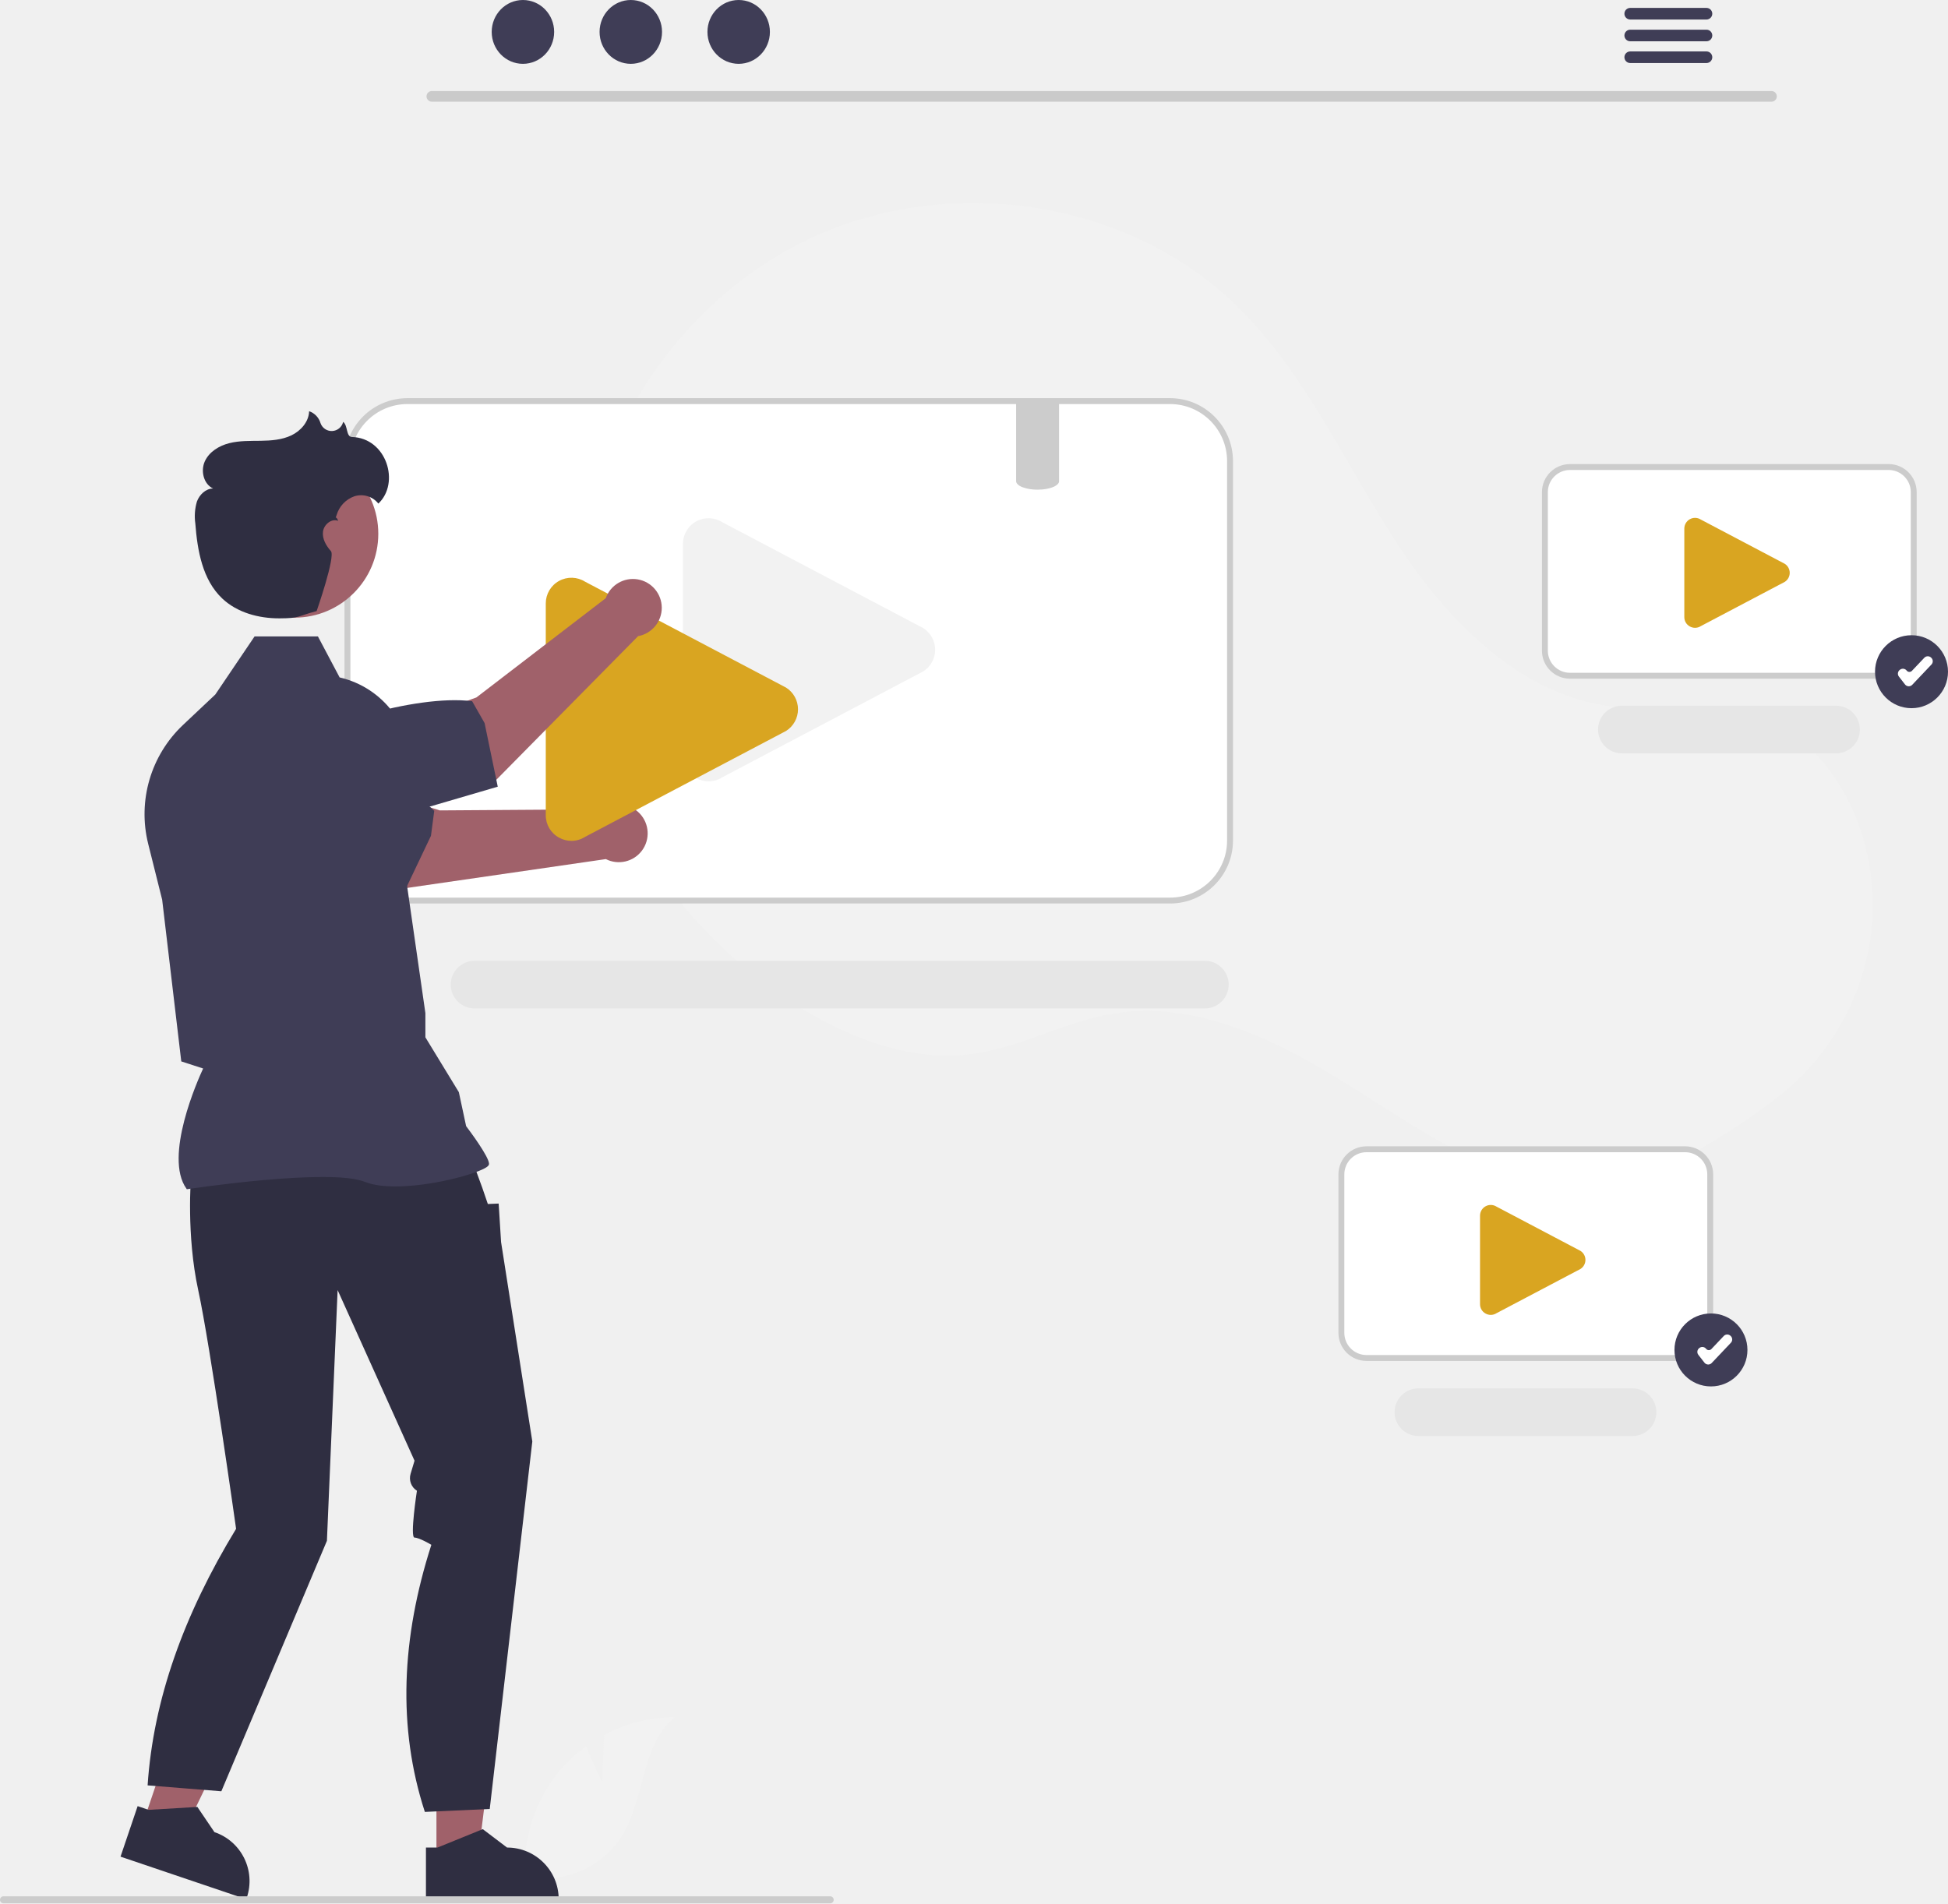
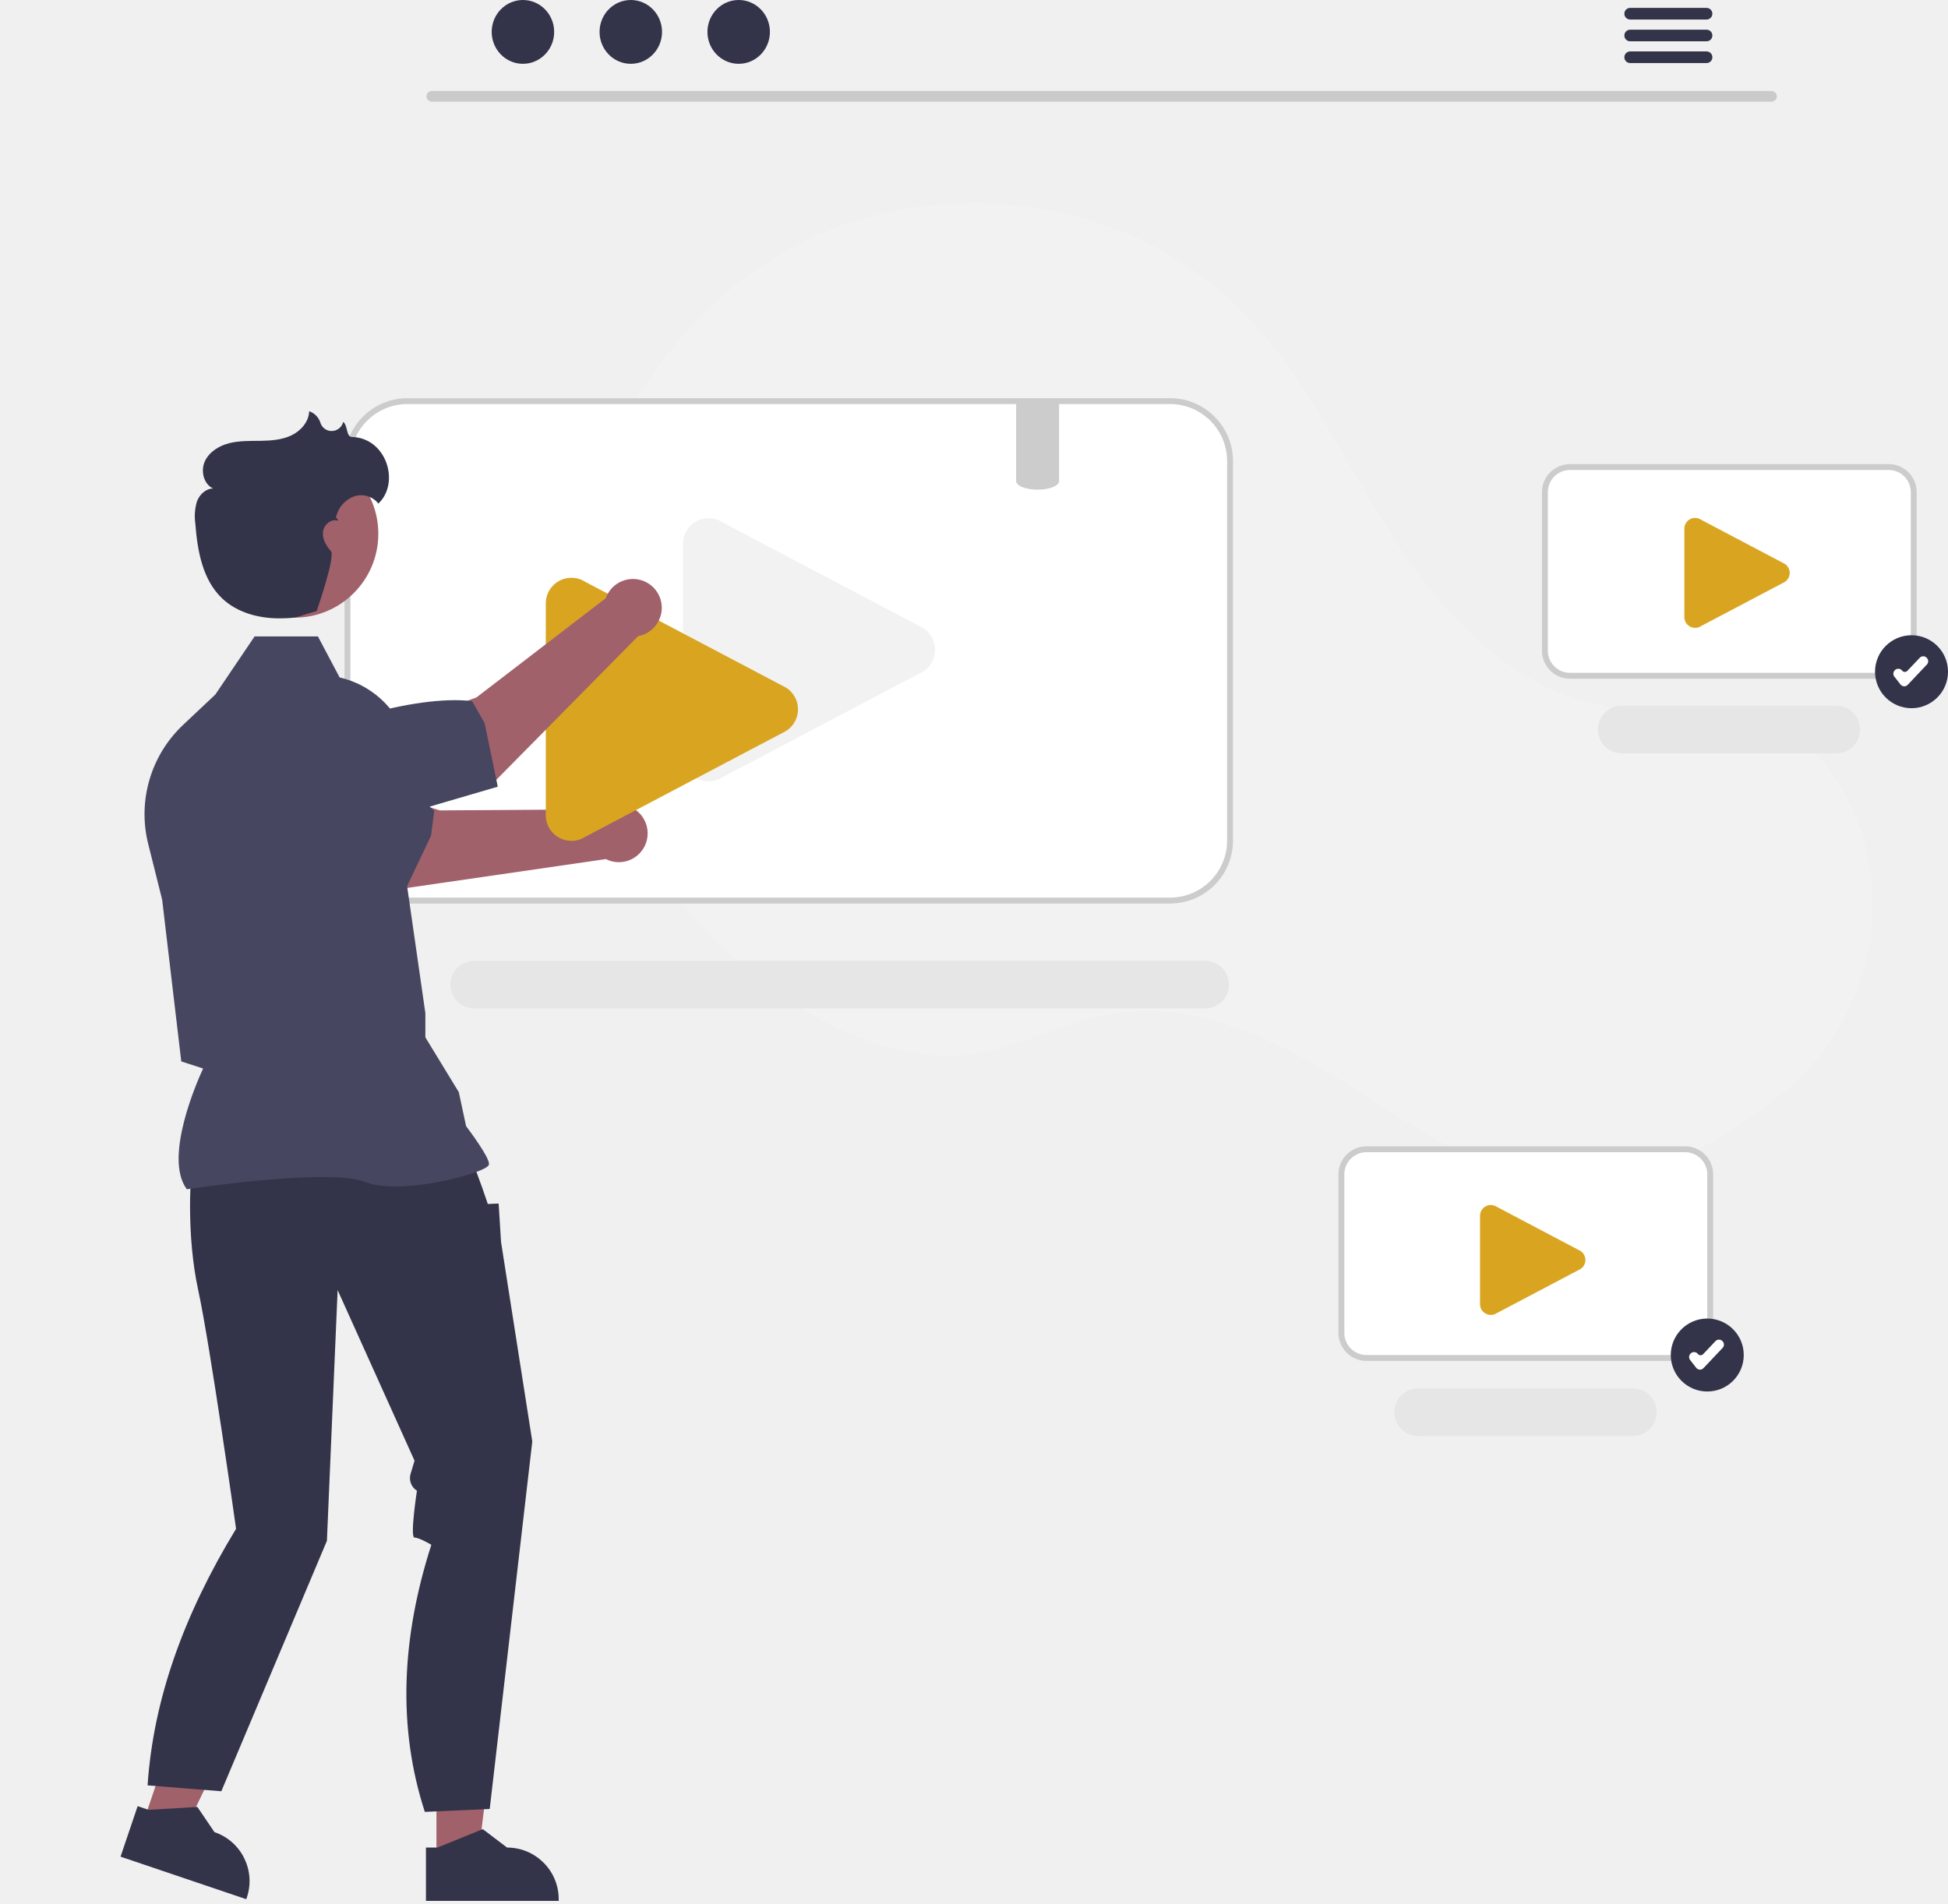
- <svg xmlns="http://www.w3.org/2000/svg" width="660.472" height="645.448" viewBox="0 0 660.472 645.448" role="img" artist="Katerina Limpitsouni" source="https://undraw.co/">
-   <path d="M473.905,731.531l.707-15.9a51.353,51.353,0,0,1,23.953-6.063c-11.504,9.405-10.066,27.536-17.866,40.184a30.889,30.889,0,0,1-22.651,14.274l-9.627,5.894a51.76,51.76,0,0,1,10.91-41.943,49.997,49.997,0,0,1,9.189-8.538C470.825,725.519,473.905,731.531,473.905,731.531Z" transform="translate(-269.764 -127.2759)" fill="#f2f2f2" />
-   <path d="M871.837,499.854c25.955-19.769,38.352-52.989,30.591-84.679q-.289-1.181-.611-2.357c-5.145-18.811-17.874-36.689-36.427-42.699-15.578-5.047-32.581-1.166-48.832-3.173-31.902-3.94-56.635-29.752-74.038-56.778-17.403-27.026-30.777-57.278-53.902-79.605-38.117-36.803-100.295-44.727-147.555-20.771-47.26,23.956-77.363,77.104-76.08,130.073,1.284,52.969,32.729,103.611,78.396,130.48,16.776,9.87,36.179,16.863,55.489,14.416,16.755-2.123,31.979-11.126,48.655-13.799,26.219-4.202,52.27,7.652,74.948,21.466,22.677,13.814,44.582,30.188,70.351,36.592C817.845,535.239,848.845,517.366,871.837,499.854Z" transform="translate(-269.764 -127.2759)" fill="#f2f2f2" />
-   <path d="M666.469,263.299h-258.57a20.364,20.364,0,0,0-20.34,20.34v128.69a20.364,20.364,0,0,0,20.34,20.34h258.57a20.357,20.357,0,0,0,20.34-20.34v-128.69A20.357,20.357,0,0,0,666.469,263.299Z" transform="translate(-269.764 -127.2759)" fill="#fff" />
-   <path d="M666.47,433.672H407.904a21.365,21.365,0,0,1-21.34-21.34V283.637a21.365,21.365,0,0,1,21.34-21.34h258.566a21.365,21.365,0,0,1,21.34,21.34V412.331A21.365,21.365,0,0,1,666.47,433.672ZM407.904,264.297a19.363,19.363,0,0,0-19.34,19.34V412.331a19.363,19.363,0,0,0,19.34,19.34h258.566a19.363,19.363,0,0,0,19.34-19.34V283.637a19.363,19.363,0,0,0-19.34-19.34Z" transform="translate(-269.764 -127.2759)" fill="#ccc" />
-   <path d="M678.364,469.248H430.576a8.076,8.076,0,0,1,0-16.151H678.364a8.076,8.076,0,0,1,0,16.151Z" transform="translate(-269.764 -127.2759)" fill="#e6e6e6" />
-   <path d="M510.012,392.241a8.694,8.694,0,0,1-4.194-1.092,8.581,8.581,0,0,1-4.508-7.62V311.706a8.694,8.694,0,0,1,13.356-7.339l68.131,35.911a8.694,8.694,0,0,1,0,14.677L514.665,390.867A8.653,8.653,0,0,1,510.012,392.241Z" transform="translate(-269.764 -127.2759)" fill="#f2f2f2" />
-   <path d="M910.116,356.432H802.063a8.51,8.51,0,0,1-8.5-8.5V294.153a8.509,8.509,0,0,1,8.5-8.5H910.116a8.509,8.509,0,0,1,8.5,8.5v53.78A8.509,8.509,0,0,1,910.116,356.432Z" transform="translate(-269.764 -127.2759)" fill="#fff" />
-   <path d="M910.116,357.432H802.064a9.511,9.511,0,0,1-9.5-9.5V294.153a9.511,9.511,0,0,1,9.5-9.5H910.116a9.511,9.511,0,0,1,9.5,9.5V347.932A9.511,9.511,0,0,1,910.116,357.432ZM802.064,286.653a7.508,7.508,0,0,0-7.5,7.5V347.932a7.508,7.508,0,0,0,7.5,7.5H910.116a7.508,7.508,0,0,0,7.5-7.5V294.153a7.508,7.508,0,0,0-7.5-7.5Z" transform="translate(-269.764 -127.2759)" fill="#ccc" />
-   <path d="M892.364,382.748H819.576a8.076,8.076,0,0,1,0-16.151h72.789a8.076,8.076,0,0,1,0,16.151Z" transform="translate(-269.764 -127.2759)" fill="#e6e6e6" />
-   <path d="M844.471,340.181a3.633,3.633,0,0,1-1.753-.457,3.586,3.586,0,0,1-1.884-3.184V306.527a3.633,3.633,0,0,1,5.581-3.067l28.471,15.007a3.633,3.633,0,0,1,0,6.133l-28.471,15.007A3.616,3.616,0,0,1,844.471,340.181Z" transform="translate(-269.764 -127.2759)" fill="#d9a521" />
-   <path d="M841.116,587.788H733.063a8.51,8.51,0,0,1-8.5-8.5V525.508a8.51,8.51,0,0,1,8.5-8.5H841.116a8.509,8.509,0,0,1,8.5,8.5v53.78A8.51,8.51,0,0,1,841.116,587.788Z" transform="translate(-269.764 -127.2759)" fill="#fff" />
-   <path d="M841.116,588.788H733.064a9.511,9.511,0,0,1-9.5-9.5V525.509a9.511,9.511,0,0,1,9.5-9.5H841.116a9.511,9.511,0,0,1,9.5,9.5v53.78A9.511,9.511,0,0,1,841.116,588.788ZM733.064,518.009a7.508,7.508,0,0,0-7.5,7.5v53.78a7.508,7.508,0,0,0,7.5,7.5H841.116a7.508,7.508,0,0,0,7.5-7.5V525.509a7.508,7.508,0,0,0-7.5-7.5Z" transform="translate(-269.764 -127.2759)" fill="#ccc" />
-   <path d="M823.364,614.248H750.576a8.076,8.076,0,0,1,0-16.151h72.789a8.076,8.076,0,0,1,0,16.151Z" transform="translate(-269.764 -127.2759)" fill="#e6e6e6" />
-   <path d="M775.208,573.181a3.633,3.633,0,0,1-1.753-.457,3.586,3.586,0,0,1-1.884-3.184V539.527a3.633,3.633,0,0,1,5.581-3.067l28.471,15.007a3.633,3.633,0,0,1,0,6.133L777.153,572.607A3.616,3.616,0,0,1,775.208,573.181Z" transform="translate(-269.764 -127.2759)" fill="#d9a521" />
-   <path d="M474.205,401.724l-55.304.371s-31.497-10.154-45.781-8.032l-5.462,21.455,39.235,12.999L475.176,418.61a9.774,9.774,0,1,0-.971-16.886Z" transform="translate(-269.764 -127.2759)" fill="#a0616a" />
-   <path d="M406.424,430.595,340.811,411.724l-5.973-22.258a17.974,17.974,0,0,1,1.389-18.921h0c5.601-7.586,9.98-.051,17.929,5.022,13.936.985,48.72,12.887,62.84,26.668l-1.113,8.471Z" transform="translate(-269.764 -127.2759)" fill="#3f3d56" />
-   <path d="M463.512,412.427a8.694,8.694,0,0,1-4.194-1.092,8.581,8.581,0,0,1-4.508-7.62V331.892a8.694,8.694,0,0,1,13.356-7.339l68.131,35.911a8.694,8.694,0,0,1,0,14.677l-68.131,35.911A8.653,8.653,0,0,1,463.512,412.427Z" transform="translate(-269.764 -127.2759)" fill="#d9a521" />
-   <polygon points="147.978 631.089 161.937 631.088 168.577 577.248 147.976 577.249 147.978 631.089" fill="#a0616a" />
-   <path d="M414.182,753.807l3.929-0,15.339-6.238,8.221,6.237h.001a17.519,17.519,0,0,1,17.518,17.518v.569l-45.008.002Z" transform="translate(-269.764 -127.2759)" fill="#2f2e41" />
-   <polygon points="48.578 617.948 61.8 622.424 85.358 573.559 65.845 566.952 48.578 617.948" fill="#a0616a" />
-   <path d="M316.431,739.765l3.721,1.26,16.53-.989,5.786,8.544.001 0a17.519,17.519,0,0,1,10.974,22.211l-.183.539-42.631-14.434Z" transform="translate(-269.764 -127.2759)" fill="#2f2e41" />
-   <path d="M334.522,526.457s-1.63,19.559,2.445,38.303,12.844,80.964,12.844,80.964c-17.762,29.194-28.056,57.921-30,87l25,2,35.796-84.934,3.627-85.03,26.078,57.862-1.341,4.47a5.036,5.036,0,0,0,2.153,5.717h0s-2.442,15.892-.812,15.892,5.705,2.445,5.705,2.445c-10.16,31.628-11.524,61.917-2.206,90.579l22-1,14.434-124.622-10.594-67.641-.815-13.039-3.667.151-1.867-5.448-3.43-9.372Z" transform="translate(-269.764 -127.2759)" fill="#2f2e41" />
-   <path d="M333.113,530.565l-.145-.204c-7.757-10.86,3.91-36.957,5.669-40.74l-7.411-2.405-6.481-54.84L320.006,413.431a41.592,41.592,0,0,1,11.805-40.308l10.956-10.33,13.315-19.701H377.552l7.362,13.906a31.295,31.295,0,0,1,24.214,31.952l-1.669,36.471,6.532,45.41.004,8.218,11.34,18.593,2.47,11.527c1.022,1.349,7.77,10.346,7.77,12.806,0,.369-.273.726-.858,1.122-4.598,3.114-30.015,9.462-41.264,4.961-11.982-4.791-59.614,2.396-60.094,2.47Z" transform="translate(-269.764 -127.2759)" fill="#3f3d56" />
-   <path d="M552.434,771.534a1.186,1.186,0,0,1-1.183,1.19H270.954a1.19,1.19,0,0,1,0-2.38h280.29a1.187,1.187,0,0,1,1.19,1.183Z" transform="translate(-269.764 -127.2759)" fill="#ccc" />
-   <circle cx="99.826" cy="181.021" r="28.436" fill="#a0616a" />
-   <path d="M475.15,330.128l-43.873,33.673s-31.242,10.913-41.352,21.225l8.593,20.403,39.129-13.313,48.467-49.11A9.774,9.774,0,1,0,475.15,330.128Z" transform="translate(-269.764 -127.2759)" fill="#a0616a" />
-   <path d="M438.529,394.055,377.582,411.902l-20.955-7.436A17.974,17.974,0,0,1,346.316,388.54h0c-.112-9.43,7.927-6.064,17.327-6.816,11.706-7.625,46.624-19.127,66.2-16.661l4.225,7.426Z" transform="translate(-269.764 -127.2759)" fill="#3f3d56" />
-   <path d="M389.089,275.465c-2.038-.061-1.338-3.902-2.98-5.128q-.012.056-.025.111a4.002,4.002,0,0,1-7.648.326,6.083,6.083,0,0,0-3.862-4.052c-.102,3.561-2.796,6.651-6.009,8.189s-6.877,1.794-10.438,1.846c-3.562.053-7.175-.067-10.629.805-3.454.872-6.813,2.921-8.289,6.163-1.476,3.242-.423,7.706,2.804,9.215-2.5.013-4.621,2.076-5.485,4.422a17.557,17.557,0,0,0-.542,7.419c.703,9.195,2.415,19.095,9.111,25.436,5.103,4.833,12.407,6.78,19.436,6.752,7.028-.028,5.793-.674,12.588-2.468,0,0,6.461-18.522,4.834-20.344-1.627-1.822-2.978-4.153-2.684-6.578s2.9-4.597,5.162-3.674c-.38-.972-.667-1.157-.846-1.108a8.595,8.595,0,0,0,.299-.845,9.616,9.616,0,0,1,6.005-6.368,7.457,7.457,0,0,1,8.151,2.467C405.483,291.073,400.866,275.815,389.089,275.465Z" transform="translate(-269.764 -127.2759)" fill="#2f2e41" />
-   <path d="M870.432,161.76h-454.293a1.807,1.807,0,0,1,0-3.613h454.293a1.807,1.807,0,0,1,0,3.613Z" transform="translate(-269.764 -127.2759)" fill="#cacaca" />
-   <ellipse cx="177.299" cy="10.823" rx="10.588" ry="10.823" fill="#3f3d56" />
-   <ellipse cx="213.874" cy="10.823" rx="10.588" ry="10.823" fill="#3f3d56" />
-   <ellipse cx="250.449" cy="10.823" rx="10.588" ry="10.823" fill="#3f3d56" />
-   <path d="M848.41,129.959h-25.981a1.968,1.968,0,0,0,0,3.934h25.981a1.968,1.968,0,0,0,0-3.934Z" transform="translate(-269.764 -127.2759)" fill="#3f3d56" />
-   <path d="M848.41,137.343h-25.981a1.968,1.968,0,0,0,0,3.934h25.981a1.968,1.968,0,0,0,0-3.934Z" transform="translate(-269.764 -127.2759)" fill="#3f3d56" />
-   <path d="M848.41,144.718h-25.981a1.968,1.968,0,0,0,0,3.934h25.981a1.968,1.968,0,0,0,0-3.934Z" transform="translate(-269.764 -127.2759)" fill="#3f3d56" />
-   <path d="M628.839,263.299v27.16c0,1.35-2.36,2.48-5.54,2.79a.22.22,0,0,0-.08.01c-.53.04-1.09.07-1.66.07a14.57,14.57,0,0,1-5.15-.84c-.15-.06-.3-.13-.45-.19-.14-.08-.29-.15-.43-.23-.79-.47-1.25-1.02-1.25-1.61v-27.16Z" transform="translate(-269.764 -127.2759)" fill="#ccc" />
-   <circle cx="580.1" cy="457.786" r="12.372" fill="#3f3d56" />
-   <path d="M848.937,590.006c-.026,0-.053-.001-.079-.002a1.618,1.618,0,0,1-1.199-.623l-2.068-2.658a1.619,1.619,0,0,1,.284-2.272l.074-.058a1.618,1.618,0,0,1,2.272.284,1.181,1.181,0,0,0,1.788.087l4.198-4.432a1.621,1.621,0,0,1,2.289-.062l.069.066a1.618,1.618,0,0,1,.062,2.289l-6.515,6.877A1.617,1.617,0,0,1,848.937,590.006Z" transform="translate(-269.764 -127.2759)" fill="#fff" />
-   <circle cx="648.1" cy="227.786" r="12.372" fill="#3f3d56" />
-   <path d="M916.937,360.006c-.026,0-.053-.001-.079-.002a1.618,1.618,0,0,1-1.199-.623l-2.068-2.658a1.619,1.619,0,0,1,.284-2.272l.074-.058a1.618,1.618,0,0,1,2.272.284,1.181,1.181,0,0,0,1.788.087l4.198-4.432a1.621,1.621,0,0,1,2.289-.062l.069.066a1.618,1.618,0,0,1,.062,2.289l-6.515,6.877A1.617,1.617,0,0,1,916.937,360.006Z" transform="translate(-269.764 -127.2759)" fill="#fff" />
+ <svg xmlns="http://www.w3.org/2000/svg" id="Camada_1" version="1.1" viewBox="0 0 660.47 645.45">
+   <defs>
+     <style>
+       .st0 {
+         fill: #e6e6e6;
+       }
+ 
+       .st1 {
+         fill: #ccc;
+       }
+ 
+       .st2 {
+         fill: #fff;
+       }
+ 
+       .st3 {
+         fill: #d9a521;
+       }
+ 
+       .st4 {
+         fill: #f2f2f2;
+       }
+ 
+       .st5 {
+         fill: #464660;
+       }
+ 
+       .st6 {
+         fill: #a0616a;
+       }
+ 
+       .st7 {
+         fill: #333349;
+       }
+ 
+       .st8 {
+         fill: #cacaca;
+       }
+     </style>
+   </defs>
+   <path class="st4" d="M602.07,372.58c25.95-19.77,38.35-52.99,30.59-84.68-.19-.79-.4-1.57-.61-2.36-5.15-18.81-17.87-36.69-36.43-42.7-15.58-5.05-32.58-1.17-48.83-3.17-31.9-3.94-56.63-29.75-74.04-56.78-17.4-27.03-30.78-57.28-53.9-79.6-38.12-36.8-100.3-44.73-147.55-20.77-47.26,23.96-77.36,77.1-76.08,130.07,1.28,52.97,32.73,103.61,78.4,130.48,16.78,9.87,36.18,16.86,55.49,14.42,16.76-2.12,31.98-11.13,48.65-13.8,26.22-4.2,52.27,7.65,74.95,21.47,22.68,13.81,44.58,30.19,70.35,36.59,25.02,6.22,56.02-11.66,79.01-29.17Z" />
+   <path class="st2" d="M396.71,136.02H138.14c-11.23.01-20.33,9.11-20.34,20.34v128.69c.01,11.23,9.11,20.33,20.34,20.34h258.57c11.23,0,20.33-9.11,20.34-20.34v-128.69c0-11.23-9.11-20.33-20.34-20.34Z" />
+   <path class="st1" d="M396.71,306.4H138.14c-11.78-.01-21.33-9.56-21.34-21.34v-128.69c.01-11.78,9.56-21.33,21.34-21.34h258.57c11.78.01,21.33,9.56,21.34,21.34v128.69c-.01,11.78-9.56,21.33-21.34,21.34ZM138.14,137.02c-10.68.01-19.33,8.66-19.34,19.34v128.69c.01,10.68,8.66,19.33,19.34,19.34h258.57c10.68-.01,19.33-8.66,19.34-19.34v-128.69c-.01-10.68-8.66-19.33-19.34-19.34H138.14Z" />
+   <path class="st0" d="M408.6,341.97h-247.79c-4.46,0-8.08-3.62-8.08-8.08s3.62-8.08,8.08-8.08h247.79c4.46,0,8.08,3.62,8.08,8.08s-3.62,8.08-8.08,8.08Z" />
+   <path class="st4" d="M240.25,264.96c-1.47,0-2.91-.38-4.19-1.09-2.8-1.51-4.53-4.44-4.51-7.62v-71.82c0-4.8,3.89-8.69,8.69-8.69,1.65,0,3.27.47,4.66,1.36l68.13,35.91c4.05,2.57,5.25,7.95,2.68,12-.68,1.08-1.6,1.99-2.68,2.68l-68.13,35.91c-1.39.89-3,1.37-4.65,1.37Z" />
+   <path class="st2" d="M640.35,229.16h-108.05c-4.69,0-8.49-3.81-8.5-8.5v-53.78c0-4.69,3.81-8.49,8.5-8.5h108.05c4.69,0,8.49,3.81,8.5,8.5v53.78c0,4.69-3.81,8.49-8.5,8.5Z" />
+   <path class="st1" d="M640.35,230.16h-108.05c-5.24,0-9.49-4.26-9.5-9.5v-53.78c0-5.24,4.26-9.49,9.5-9.5h108.05c5.24,0,9.49,4.26,9.5,9.5v53.78c0,5.24-4.26,9.49-9.5,9.5ZM532.3,159.38c-4.14,0-7.5,3.36-7.5,7.5v53.78c0,4.14,3.36,7.5,7.5,7.5h108.05c4.14,0,7.5-3.36,7.5-7.5v-53.78c0-4.14-3.36-7.5-7.5-7.5h-108.05Z" />
+   <path class="st0" d="M622.6,255.47h-72.79c-4.46,0-8.07-3.63-8.07-8.09,0-4.45,3.61-8.06,8.07-8.07h72.79c4.46,0,8.08,3.62,8.08,8.08s-3.62,8.08-8.08,8.08Z" />
+   <path class="st3" d="M574.71,212.91c-.61,0-1.22-.16-1.75-.46-1.17-.63-1.89-1.86-1.88-3.18v-30.01c0-2.01,1.63-3.63,3.63-3.63.69,0,1.37.2,1.95.57l28.47,15.01c1.69,1.08,2.19,3.32,1.12,5.02-.29.45-.67.83-1.12,1.12l-28.47,15.01c-.58.37-1.26.57-1.94.57Z" />
+   <path class="st2" d="M571.35,460.51h-108.05c-4.69,0-8.49-3.81-8.5-8.5v-53.78c0-4.69,3.81-8.49,8.5-8.5h108.05c4.69,0,8.49,3.81,8.5,8.5v53.78c0,4.69-3.81,8.49-8.5,8.5Z" />
+   <path class="st1" d="M571.35,461.51h-108.05c-5.24,0-9.49-4.26-9.5-9.5v-53.78c0-5.24,4.26-9.49,9.5-9.5h108.05c5.24,0,9.49,4.26,9.5,9.5v53.78c0,5.24-4.26,9.49-9.5,9.5ZM463.3,390.73c-4.14,0-7.5,3.36-7.5,7.5v53.78c0,4.14,3.36,7.5,7.5,7.5h108.05c4.14,0,7.5-3.36,7.5-7.5v-53.78c0-4.14-3.36-7.5-7.5-7.5h-108.05Z" />
+   <path class="st0" d="M553.6,486.97h-72.79c-4.46,0-8.07-3.63-8.07-8.09,0-4.45,3.61-8.06,8.07-8.07h72.79c4.46,0,8.08,3.62,8.08,8.08s-3.62,8.08-8.08,8.08h0Z" />
+   <path class="st3" d="M505.44,445.91c-.61,0-1.22-.16-1.75-.46-1.17-.63-1.89-1.86-1.88-3.18v-30.01c0-2.01,1.63-3.63,3.63-3.63.69,0,1.37.2,1.95.57l28.47,15.01c1.69,1.08,2.19,3.32,1.12,5.02-.29.45-.67.83-1.12,1.12l-28.47,15.01c-.58.37-1.26.57-1.94.57Z" />
+   <path class="st6" d="M204.44,274.45l-55.3.37s-31.5-10.15-45.78-8.03l-5.46,21.45,39.23,13,68.28-9.91c4.82,2.43,10.7.5,13.13-4.32,2.43-4.82.5-10.7-4.32-13.13-3.13-1.58-6.86-1.36-9.78.56h0Z" />
+   <path class="st5" d="M136.66,303.32l-65.61-18.87-5.97-22.26c-3.17-6.06-2.64-13.39,1.39-18.92h0c5.6-7.59,9.98-.05,17.93,5.02,13.94.99,48.72,12.89,62.84,26.67l-1.11,8.47-9.46,19.89Z" />
+   <path class="st3" d="M193.75,285.15c-1.47,0-2.91-.38-4.19-1.09-2.8-1.51-4.53-4.44-4.51-7.62v-71.82c0-4.8,3.89-8.69,8.69-8.69,1.65,0,3.27.47,4.66,1.36l68.13,35.91c4.05,2.57,5.25,7.95,2.68,12-.68,1.08-1.6,1.99-2.68,2.68l-68.13,35.91c-1.39.89-3,1.37-4.65,1.37Z" />
+   <polygon class="st6" points="147.98 631.09 161.94 631.09 168.58 577.25 147.98 577.25 147.98 631.09" />
+   <path class="st7" d="M144.42,626.53h3.93s15.34-6.24,15.34-6.24l8.22,6.24h0c9.67,0,17.52,7.84,17.52,17.52v.57h-45.01s0-18.09,0-18.09Z" />
+   <polygon class="st6" points="48.58 617.95 61.8 622.42 85.36 573.56 65.85 566.95 48.58 617.95" />
+   <path class="st7" d="M46.67,612.49l3.72,1.26,16.53-.99,5.79,8.54h0c9.16,3.1,14.08,13.05,10.97,22.21l-.18.54-42.63-14.43,5.8-17.13Z" />
+   <path class="st7" d="M64.76,399.18s-1.63,19.56,2.44,38.3,12.84,80.96,12.84,80.96c-17.76,29.19-28.06,57.92-30,87l25,2,35.8-84.93,3.63-85.03,26.08,57.86-1.34,4.47c-.65,2.17.23,4.51,2.15,5.72h0s-2.44,15.89-.81,15.89,5.7,2.44,5.7,2.44c-10.16,31.63-11.52,61.92-2.21,90.58l22-1,14.43-124.62-10.59-67.64-.82-13.04-3.67.15-1.87-5.45-3.43-9.37-95.35,5.7Z" />
+   <path class="st5" d="M63.35,403.29l-.15-.2c-7.76-10.86,3.91-36.96,5.67-40.74l-7.41-2.41-6.48-54.84-4.74-18.94c-3.64-14.58.88-29.99,11.81-40.31l10.96-10.33,13.31-19.7h21.47l7.36,13.91c14.73,3.4,24.92,16.85,24.21,31.95l-1.67,36.47,6.53,45.41v8.22s11.34,18.59,11.34,18.59l2.47,11.53c1.02,1.35,7.77,10.35,7.77,12.81,0,.37-.27.73-.86,1.12-4.6,3.11-30.01,9.46-41.26,4.96-11.98-4.79-59.61,2.4-60.09,2.47l-.25.04Z" />
+   <circle class="st6" cx="99.83" cy="181.02" r="28.44" />
+   <path class="st6" d="M205.39,202.85l-43.87,33.67s-31.24,10.91-41.35,21.23l8.59,20.4,39.13-13.31,48.47-49.11c5.31-.97,8.83-6.06,7.86-11.37-.97-5.31-6.06-8.83-11.37-7.86-3.45.63-6.29,3.05-7.46,6.35Z" />
+   <path class="st5" d="M168.76,266.78l-60.95,17.85-20.95-7.44c-6.19-2.91-10.18-9.09-10.31-15.93h0c-.11-9.43,7.93-6.06,17.33-6.82,11.71-7.62,46.62-19.13,66.2-16.66l4.23,7.43,4.46,21.57Z" />
+   <path class="st7" d="M119.33,148.19c-2.04-.06-1.34-3.9-2.98-5.13,0,.04-.02.07-.02.11-.56,2.14-2.74,3.42-4.88,2.87-1.29-.33-2.33-1.29-2.77-2.54-.55-1.9-1.99-3.41-3.86-4.05-.1,3.56-2.8,6.65-6.01,8.19s-6.88,1.79-10.44,1.85c-3.56.05-7.17-.07-10.63.8-3.45.87-6.81,2.92-8.29,6.16-1.48,3.24-.42,7.71,2.8,9.21-2.5.01-4.62,2.08-5.49,4.42-.71,2.41-.89,4.94-.54,7.42.7,9.2,2.42,19.09,9.11,25.44,5.1,4.83,12.41,6.78,19.44,6.75,7.03-.03,5.79-.67,12.59-2.47,0,0,6.46-18.52,4.83-20.34-1.63-1.82-2.98-4.15-2.68-6.58s2.9-4.6,5.16-3.67c-.38-.97-.67-1.16-.85-1.11.11-.28.21-.56.3-.85.86-2.96,3.1-5.33,6.01-6.37,2.97-.96,6.22.02,8.15,2.47,7.44-6.98,2.82-22.24-8.95-22.59Z" />
+   <path class="st8" d="M600.67,34.48H146.37c-1-.02-1.79-.85-1.77-1.85.02-.97.8-1.75,1.77-1.77h454.29c1,.02,1.79.85,1.77,1.85-.02.97-.8,1.75-1.77,1.77Z" />
+   <ellipse class="st7" cx="177.3" cy="10.82" rx="10.59" ry="10.82" />
+   <ellipse class="st7" cx="213.87" cy="10.82" rx="10.59" ry="10.82" />
+   <ellipse class="st7" cx="250.45" cy="10.82" rx="10.59" ry="10.82" />
+   <path class="st7" d="M578.65,2.68h-25.98c-1.09.02-1.95.92-1.93,2.01.02,1.06.87,1.91,1.93,1.93h25.98c1.09-.02,1.95-.92,1.93-2.01-.02-1.06-.87-1.91-1.93-1.93Z" />
+   <path class="st7" d="M578.65,10.07h-25.98c-1.09.02-1.95.92-1.93,2.01.02,1.06.87,1.91,1.93,1.93h25.98c1.09-.02,1.95-.92,1.93-2.01-.02-1.06-.87-1.91-1.93-1.93Z" />
+   <path class="st7" d="M578.65,17.44h-25.98c-1.09.02-1.95.92-1.93,2.01.02,1.06.87,1.91,1.93,1.93h25.98c1.09-.02,1.95-.92,1.93-2.01-.02-1.06-.87-1.91-1.93-1.93Z" />
+   <path class="st1" d="M359.08,136.02v27.16c0,1.35-2.36,2.48-5.54,2.79-.03,0-.05,0-.08.01-.53.04-1.09.07-1.66.07-1.75.03-3.5-.25-5.15-.84-.15-.06-.3-.13-.45-.19-.14-.08-.29-.15-.43-.23-.79-.47-1.25-1.02-1.25-1.61v-27.16h14.56Z" />
+   <circle class="st7" cx="648.1" cy="227.79" r="12.37" />
+   <path class="st2" d="M645.63,232.73s-.05,0-.08,0c-.47-.02-.91-.25-1.2-.62l-2.07-2.66c-.55-.71-.42-1.72.28-2.27,0,0,0,0,0,0l.07-.06c.71-.55,1.72-.42,2.27.28,0,0,0,0,0,0,.4.51,1.14.61,1.66.21.05-.04.09-.08.13-.12l4.2-4.43c.62-.65,1.64-.68,2.29-.06l.07.07c.65.61.68,1.64.06,2.29,0,0,0,0,0,0l-6.51,6.88c-.31.32-.73.51-1.17.51Z" />
+   <circle class="st7" cx="578.85" cy="459.51" r="12.37" />
+   <path class="st2" d="M576.38,464.46s-.05,0-.08,0c-.47-.02-.91-.25-1.2-.62l-2.07-2.66c-.55-.71-.42-1.72.28-2.27,0,0,0,0,0,0l.07-.06c.71-.55,1.72-.42,2.27.28,0,0,0,0,0,0,.4.51,1.14.61,1.66.21.05-.04.09-.08.13-.12l4.2-4.43c.62-.65,1.64-.68,2.29-.06l.07.07c.65.61.68,1.64.06,2.29,0,0,0,0,0,0l-6.51,6.88c-.31.32-.73.51-1.17.51Z" />
</svg>
